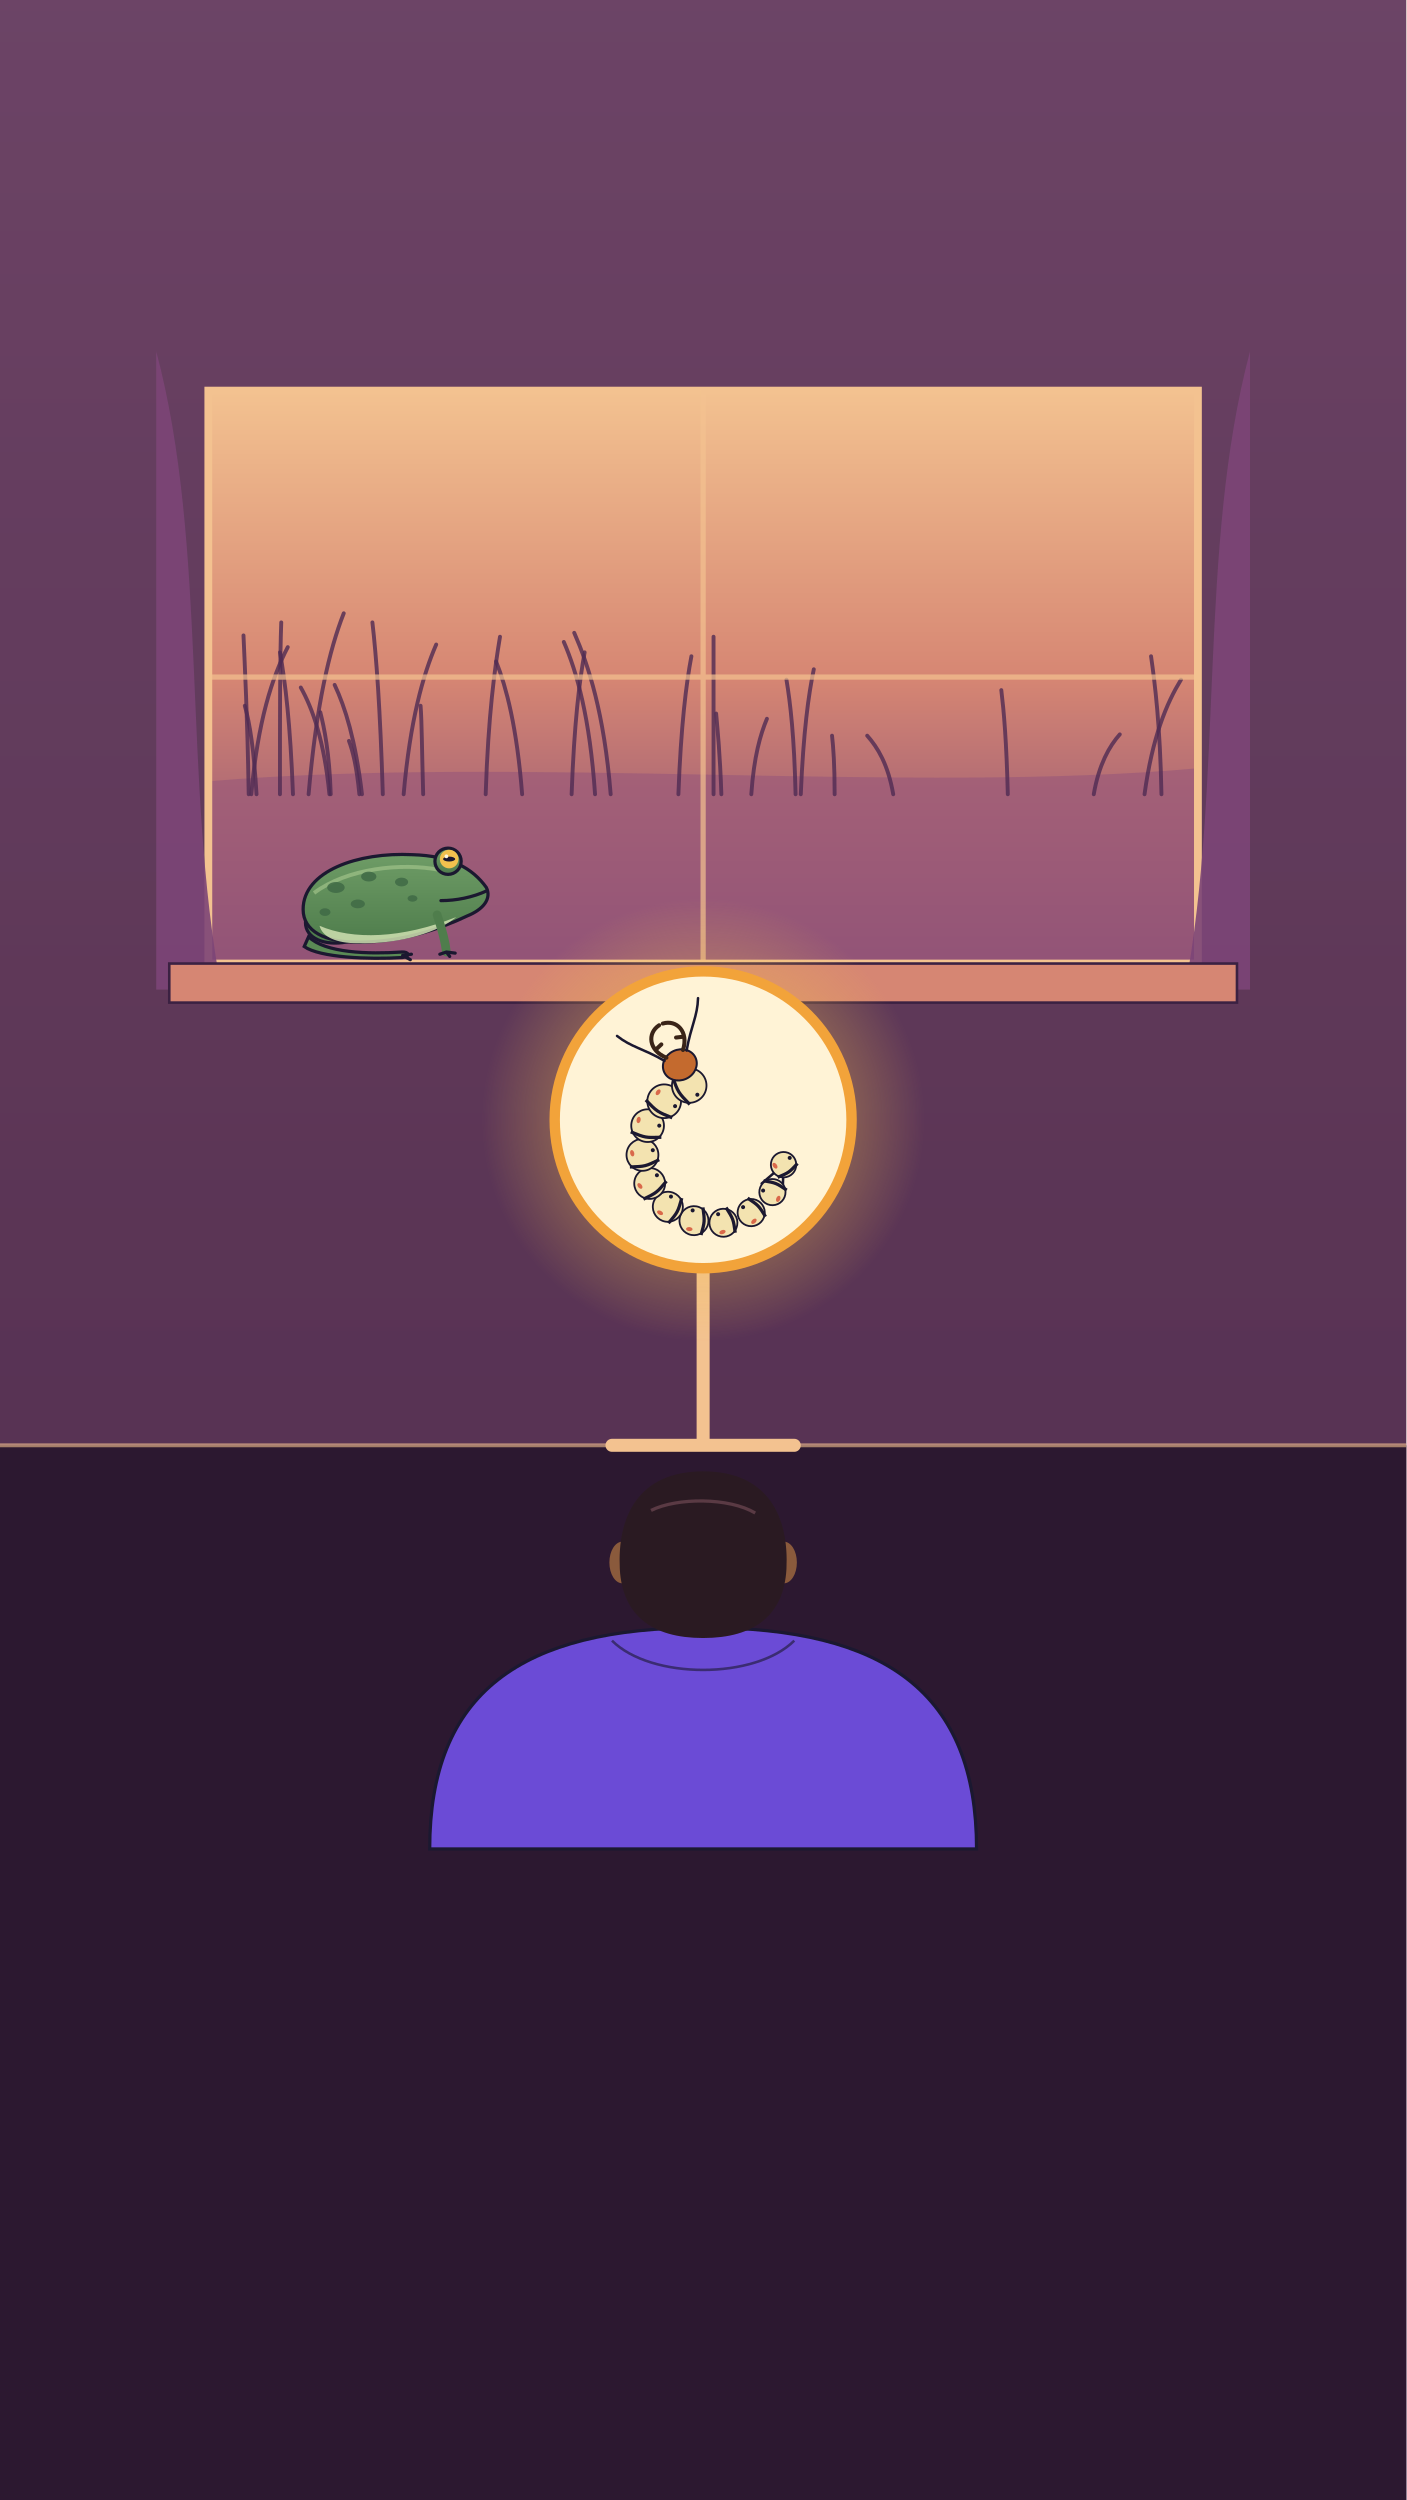
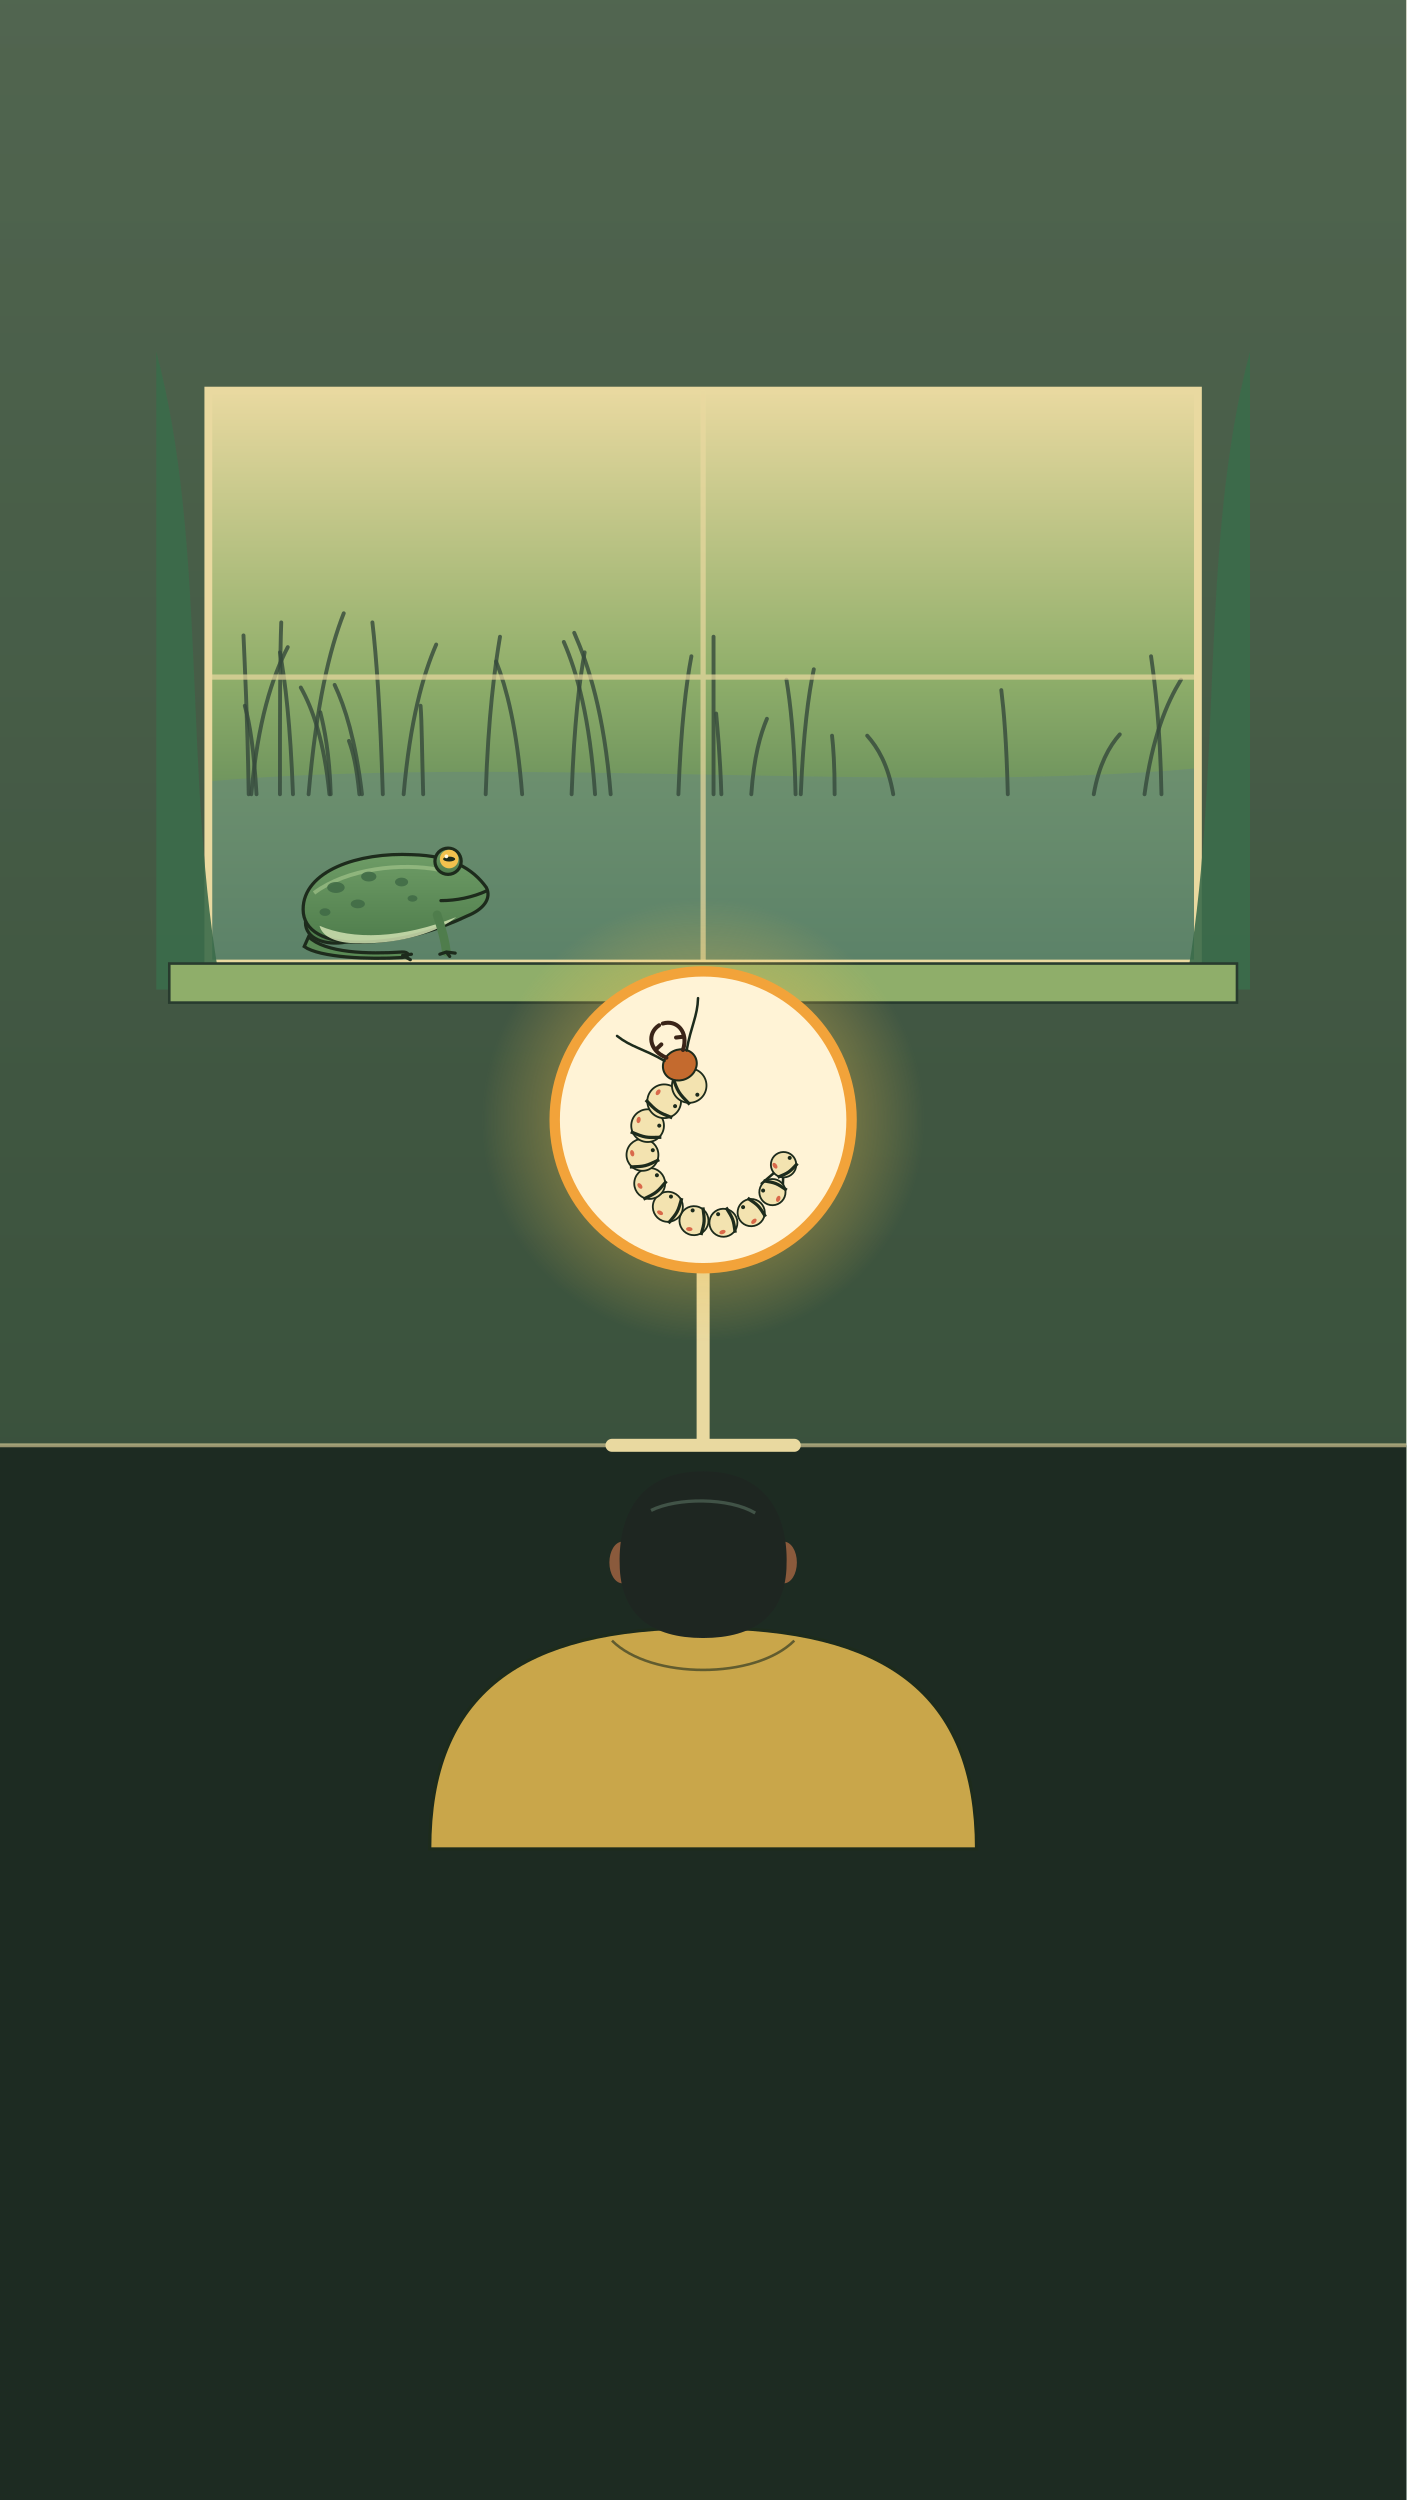
<svg xmlns="http://www.w3.org/2000/svg" viewBox="0 0 1080 1920" width="1080" height="1920">
  <defs>
    <radialGradient id="glowGold" cx="50%" cy="50%" r="50%">
      <stop offset="0" stop-color="#fff3c4" stop-opacity="0.95" />
      <stop offset="0.45" stop-color="#f2c14e" stop-opacity="0.45" />
      <stop offset="1" stop-color="#f2c14e" stop-opacity="0" />
    </radialGradient>
    <radialGradient id="glowLav" cx="50%" cy="50%" r="50%">
-       <stop offset="0" stop-color="#e9e2ff" stop-opacity="0.8" />
-       <stop offset="0.5" stop-color="#b9a6ff" stop-opacity="0.3" />
-       <stop offset="1" stop-color="#b9a6ff" stop-opacity="0" />
+       <stop offset="0" stop-color="#eef3e2" stop-opacity="0.8" />
+       <stop offset="0.5" stop-color="#9fdca0" stop-opacity="0.3" />
+       <stop offset="1" stop-color="#9fdca0" stop-opacity="0" />
    </radialGradient>
    <linearGradient id="elytra" x1="0" y1="0" x2="1" y2="1">
      <stop offset="0" stop-color="#2f5f8f" />
      <stop offset="1" stop-color="#2f8f74" />
    </linearGradient>
    <linearGradient id="prono" x1="0" y1="0" x2="1" y2="1">
      <stop offset="0" stop-color="#244a73" />
      <stop offset="1" stop-color="#25705e" />
    </linearGradient>
    <radialGradient id="shine" cx="35%" cy="30%" r="60%">
      <stop offset="0" stop-color="#ffffff" stop-opacity="0.55" />
      <stop offset="1" stop-color="#ffffff" stop-opacity="0" />
    </radialGradient>
    <linearGradient id="frogG" x1="0" y1="0" x2="0" y2="1">
      <stop offset="0" stop-color="#6e9c66" />
      <stop offset="1" stop-color="#4f7d4c" />
    </linearGradient>
    <linearGradient id="toadG" x1="0" y1="0" x2="0" y2="1">
      <stop offset="0" stop-color="#d6d0b4" />
      <stop offset="1" stop-color="#b9b394" />
    </linearGradient>
    <linearGradient id="bgG" x1="0" y1="0" x2="0" y2="1">
-       <stop offset="0" stop-color="#f3c290" />
-       <stop offset="0.5" stop-color="#d68673" />
-       <stop offset="1" stop-color="#7c4577" />
+       <stop offset="0" stop-color="#e9d9a0" />
+       <stop offset="0.5" stop-color="#8fae6a" />
+       <stop offset="1" stop-color="#3b6b4a" />
    </linearGradient>
    <linearGradient id="roomG" x1="0" y1="0" x2="0" y2="1">
-       <stop offset="0" stop-color="#5a3360" />
-       <stop offset="1" stop-color="#3b2142" />
+       <stop offset="0" stop-color="#3d5645" />
+       <stop offset="1" stop-color="#283b2e" />
    </linearGradient>
    <clipPath id="win12">
      <rect x="160" y="300" width="760" height="440" />
    </clipPath>
  </defs>
  <rect x="0" y="0" width="1080" height="1920" fill="url(#bgG)" />
  <rect x="0" y="0" width="1080" height="1920" fill="url(#roomG)" opacity="0.88" />
  <g clip-path="url(#win12)">
    <rect x="160" y="300" width="760" height="440" fill="url(#bgG)" />
-     <path d="M160 600 C400 580 700 610 920 590 L920 740 L160 740 Z" fill="#9b5a78" opacity="0.7" />
-     <path d="M521 610 C523 557 527 525 531 504" fill="none" stroke="#4f2b52" stroke-width="3" opacity="0.8" stroke-linecap="round" />
-     <path d="M276 610 C274 589 271 577 268 569" fill="none" stroke="#4f2b52" stroke-width="3" opacity="0.8" stroke-linecap="round" />
-     <path d="M373 610 C375 549 380 513 384 489" fill="none" stroke="#4f2b52" stroke-width="3" opacity="0.8" stroke-linecap="round" />
-     <path d="M615 610 C617 562 621 533 625 514" fill="none" stroke="#4f2b52" stroke-width="3" opacity="0.8" stroke-linecap="round" />
-     <path d="M278 610 C273 568 265 543 257 526" fill="none" stroke="#4f2b52" stroke-width="3" opacity="0.8" stroke-linecap="round" />
-     <path d="M840 610 C844 587 852 573 860 564" fill="none" stroke="#4f2b52" stroke-width="3" opacity="0.8" stroke-linecap="round" />
-     <path d="M225 610 C223 556 219 523 215 501" fill="none" stroke="#4f2b52" stroke-width="3" opacity="0.8" stroke-linecap="round" />
-     <path d="M469 610 C464 548 452 511 441 486" fill="none" stroke="#4f2b52" stroke-width="3" opacity="0.8" stroke-linecap="round" />
-     <path d="M215 610 C215 544 215 505 216 478" fill="none" stroke="#4f2b52" stroke-width="3" opacity="0.8" stroke-linecap="round" />
-     <path d="M237 610 C243 541 253 499 264 471" fill="none" stroke="#4f2b52" stroke-width="3" opacity="0.8" stroke-linecap="round" />
-     <path d="M253 610 C249 569 240 544 231 528" fill="none" stroke="#4f2b52" stroke-width="3" opacity="0.8" stroke-linecap="round" />
-     <path d="M401 610 C397 559 389 528 381 508" fill="none" stroke="#4f2b52" stroke-width="3" opacity="0.8" stroke-linecap="round" />
-     <path d="M686 610 C682 587 674 574 666 565" fill="none" stroke="#4f2b52" stroke-width="3" opacity="0.8" stroke-linecap="round" />
-     <path d="M774 610 C773 570 771 546 769 530" fill="none" stroke="#4f2b52" stroke-width="3" opacity="0.8" stroke-linecap="round" />
-     <path d="M611 610 C610 566 607 540 604 522" fill="none" stroke="#4f2b52" stroke-width="3" opacity="0.8" stroke-linecap="round" />
-     <path d="M193 610 C198 554 209 520 221 497" fill="none" stroke="#4f2b52" stroke-width="3" opacity="0.8" stroke-linecap="round" />
-     <path d="M892 610 C891 557 887 525 884 504" fill="none" stroke="#4f2b52" stroke-width="3" opacity="0.8" stroke-linecap="round" />
-     <path d="M439 610 C441 555 445 523 449 501" fill="none" stroke="#4f2b52" stroke-width="3" opacity="0.8" stroke-linecap="round" />
-     <path d="M254 610 C253 578 249 559 246 547" fill="none" stroke="#4f2b52" stroke-width="3" opacity="0.8" stroke-linecap="round" />
-     <path d="M548 610 C548 549 548 513 548 489" fill="none" stroke="#4f2b52" stroke-width="3" opacity="0.8" stroke-linecap="round" />
-     <path d="M191 610 C190 549 188 512 187 488" fill="none" stroke="#4f2b52" stroke-width="3" opacity="0.8" stroke-linecap="round" />
-     <path d="M554 610 C553 579 551 560 550 548" fill="none" stroke="#4f2b52" stroke-width="3" opacity="0.8" stroke-linecap="round" />
-     <path d="M457 610 C453 551 443 516 433 493" fill="none" stroke="#4f2b52" stroke-width="3" opacity="0.8" stroke-linecap="round" />
-     <path d="M577 610 C579 581 584 564 589 552" fill="none" stroke="#4f2b52" stroke-width="3" opacity="0.8" stroke-linecap="round" />
-     <path d="M197 610 C195 576 192 556 188 542" fill="none" stroke="#4f2b52" stroke-width="3" opacity="0.8" stroke-linecap="round" />
-     <path d="M641 610 C641 587 640 574 639 565" fill="none" stroke="#4f2b52" stroke-width="3" opacity="0.8" stroke-linecap="round" />
-     <path d="M325 610 C324 576 324 555 323 542" fill="none" stroke="#4f2b52" stroke-width="3" opacity="0.8" stroke-linecap="round" />
-     <path d="M879 610 C885 566 896 540 907 522" fill="none" stroke="#4f2b52" stroke-width="3" opacity="0.8" stroke-linecap="round" />
-     <path d="M294 610 C292 544 289 504 286 478" fill="none" stroke="#4f2b52" stroke-width="3" opacity="0.8" stroke-linecap="round" />
-     <path d="M310 610 C315 553 325 518 335 495" fill="none" stroke="#4f2b52" stroke-width="3" opacity="0.8" stroke-linecap="round" />
-   </g>
-   <rect x="160" y="300" width="760" height="440" fill="none" stroke="#f3c290" stroke-width="6" />
-   <path d="M540 300 L540 740 M160 520 L920 520" stroke="#f3c290" stroke-width="4" opacity="0.7" />
-   <path d="M120 270 C160 420 140 600 170 760 L120 760 Z M960 270 C920 420 940 600 910 760 L960 760 Z" fill="#7c4577" opacity="0.9" />
-   <path d="M130 740 L950 740 L950 770 L130 770 Z" fill="#d68673" stroke="#3b2142" stroke-width="2" />
+     <path d="M160 600 C400 580 700 610 920 590 L920 740 L160 740 Z" fill="#698c75" opacity="0.7" />
+     <path d="M521 610 C523 557 527 525 531 504" fill="none" stroke="#34493b" stroke-width="3" opacity="0.8" stroke-linecap="round" />
+     <path d="M276 610 C274 589 271 577 268 569" fill="none" stroke="#34493b" stroke-width="3" opacity="0.8" stroke-linecap="round" />
+     <path d="M373 610 C375 549 380 513 384 489" fill="none" stroke="#34493b" stroke-width="3" opacity="0.8" stroke-linecap="round" />
+     <path d="M615 610 C617 562 621 533 625 514" fill="none" stroke="#34493b" stroke-width="3" opacity="0.8" stroke-linecap="round" />
+     <path d="M278 610 C273 568 265 543 257 526" fill="none" stroke="#34493b" stroke-width="3" opacity="0.8" stroke-linecap="round" />
+     <path d="M840 610 C844 587 852 573 860 564" fill="none" stroke="#34493b" stroke-width="3" opacity="0.8" stroke-linecap="round" />
+     <path d="M225 610 C223 556 219 523 215 501" fill="none" stroke="#34493b" stroke-width="3" opacity="0.8" stroke-linecap="round" />
+     <path d="M469 610 C464 548 452 511 441 486" fill="none" stroke="#34493b" stroke-width="3" opacity="0.8" stroke-linecap="round" />
+     <path d="M215 610 C215 544 215 505 216 478" fill="none" stroke="#34493b" stroke-width="3" opacity="0.8" stroke-linecap="round" />
+     <path d="M237 610 C243 541 253 499 264 471" fill="none" stroke="#34493b" stroke-width="3" opacity="0.8" stroke-linecap="round" />
+     <path d="M253 610 C249 569 240 544 231 528" fill="none" stroke="#34493b" stroke-width="3" opacity="0.8" stroke-linecap="round" />
+     <path d="M401 610 C397 559 389 528 381 508" fill="none" stroke="#34493b" stroke-width="3" opacity="0.8" stroke-linecap="round" />
+     <path d="M686 610 C682 587 674 574 666 565" fill="none" stroke="#34493b" stroke-width="3" opacity="0.8" stroke-linecap="round" />
+     <path d="M774 610 C773 570 771 546 769 530" fill="none" stroke="#34493b" stroke-width="3" opacity="0.8" stroke-linecap="round" />
+     <path d="M611 610 C610 566 607 540 604 522" fill="none" stroke="#34493b" stroke-width="3" opacity="0.8" stroke-linecap="round" />
+     <path d="M193 610 C198 554 209 520 221 497" fill="none" stroke="#34493b" stroke-width="3" opacity="0.8" stroke-linecap="round" />
+     <path d="M892 610 C891 557 887 525 884 504" fill="none" stroke="#34493b" stroke-width="3" opacity="0.8" stroke-linecap="round" />
+     <path d="M439 610 C441 555 445 523 449 501" fill="none" stroke="#34493b" stroke-width="3" opacity="0.8" stroke-linecap="round" />
+     <path d="M254 610 C253 578 249 559 246 547" fill="none" stroke="#34493b" stroke-width="3" opacity="0.8" stroke-linecap="round" />
+     <path d="M548 610 C548 549 548 513 548 489" fill="none" stroke="#34493b" stroke-width="3" opacity="0.8" stroke-linecap="round" />
+     <path d="M191 610 C190 549 188 512 187 488" fill="none" stroke="#34493b" stroke-width="3" opacity="0.8" stroke-linecap="round" />
+     <path d="M554 610 C553 579 551 560 550 548" fill="none" stroke="#34493b" stroke-width="3" opacity="0.8" stroke-linecap="round" />
+     <path d="M457 610 C453 551 443 516 433 493" fill="none" stroke="#34493b" stroke-width="3" opacity="0.8" stroke-linecap="round" />
+     <path d="M577 610 C579 581 584 564 589 552" fill="none" stroke="#34493b" stroke-width="3" opacity="0.8" stroke-linecap="round" />
+     <path d="M197 610 C195 576 192 556 188 542" fill="none" stroke="#34493b" stroke-width="3" opacity="0.8" stroke-linecap="round" />
+     <path d="M641 610 C641 587 640 574 639 565" fill="none" stroke="#34493b" stroke-width="3" opacity="0.8" stroke-linecap="round" />
+     <path d="M325 610 C324 576 324 555 323 542" fill="none" stroke="#34493b" stroke-width="3" opacity="0.8" stroke-linecap="round" />
+     <path d="M879 610 C885 566 896 540 907 522" fill="none" stroke="#34493b" stroke-width="3" opacity="0.8" stroke-linecap="round" />
+     <path d="M294 610 C292 544 289 504 286 478" fill="none" stroke="#34493b" stroke-width="3" opacity="0.8" stroke-linecap="round" />
+     <path d="M310 610 C315 553 325 518 335 495" fill="none" stroke="#34493b" stroke-width="3" opacity="0.8" stroke-linecap="round" />
+   </g>
+   <rect x="160" y="300" width="760" height="440" fill="none" stroke="#e9d9a0" stroke-width="6" />
+   <path d="M540 300 L540 740 M160 520 L920 520" stroke="#e9d9a0" stroke-width="4" opacity="0.7" />
+   <path d="M120 270 C160 420 140 600 170 760 L120 760 Z M960 270 C920 420 940 600 910 760 L960 760 Z" fill="#3b6b4a" opacity="0.9" />
+   <path d="M130 740 L950 740 L950 770 L130 770 Z" fill="#8fae6a" stroke="#283b2e" stroke-width="2" />
  <g id="mv-breathe-frog">
    <g transform="translate(300 690) scale(0.42 0.42)">
-       <ellipse cx="-80" cy="30" rx="78" ry="48" transform="rotate(-18 -80 30)" fill="#4f7d4c" stroke="#1b1830" stroke-width="5.95" />
-       <path d="M-150 70 C-120 100 -40 102 20 98 C34 97 36 106 22 108 C-40 112 -130 108 -158 88 Z" fill="#5a8a55" stroke="#1b1830" stroke-width="5.95" />
-       <path d="M22 104 l16 -2 M22 104 l14 8" stroke="#1b1830" stroke-width="5.95" stroke-linecap="round" />
-       <path d="M-160 20 C-160 -50 -60 -85 40 -80 C110 -78 150 -55 175 -20 C185 0 170 20 140 32 C90 56 20 80 -60 80 C-120 80 -160 60 -160 20 Z" fill="url(#frogG)" stroke="#1b1830" stroke-width="5.95" />
+       <ellipse cx="-80" cy="30" rx="78" ry="48" transform="rotate(-18 -80 30)" fill="#4f7d4c" stroke="#1d2b1c" stroke-width="5.95" />
+       <path d="M-150 70 C-120 100 -40 102 20 98 C34 97 36 106 22 108 C-40 112 -130 108 -158 88 Z" fill="#5a8a55" stroke="#1d2b1c" stroke-width="5.95" />
+       <path d="M22 104 l16 -2 M22 104 l14 8" stroke="#1d2b1c" stroke-width="5.95" stroke-linecap="round" />
+       <path d="M-160 20 C-160 -50 -60 -85 40 -80 C110 -78 150 -55 175 -20 C185 0 170 20 140 32 C90 56 20 80 -60 80 C-120 80 -160 60 -160 20 Z" fill="url(#frogG)" stroke="#1d2b1c" stroke-width="5.95" />
      <path d="M-130 50 C-70 76 20 74 120 34 C90 60 20 84 -60 82 C-100 82 -125 70 -130 50 Z" fill="#cfe0b0" opacity="0.85" />
      <path d="M-140 -10 C-80 -55 20 -66 90 -52" fill="none" stroke="#a9c98f" stroke-width="7.14" opacity="0.6" />
-       <path d="M176 -14 C150 -2 120 4 92 4" fill="none" stroke="#1b1830" stroke-width="5.95" stroke-linecap="round" />
+       <path d="M176 -14 C150 -2 120 4 92 4" fill="none" stroke="#1d2b1c" stroke-width="5.95" stroke-linecap="round" />
      <ellipse cx="-100" cy="-20" rx="16" ry="10" fill="#3f6a45" opacity="0.85" />
      <ellipse cx="-40" cy="-40" rx="14" ry="9" fill="#3f6a45" opacity="0.85" />
      <ellipse cx="20" cy="-30" rx="12" ry="8" fill="#3f6a45" opacity="0.85" />
      <ellipse cx="-60" cy="10" rx="13" ry="8" fill="#3f6a45" opacity="0.85" />
      <ellipse cx="-120" cy="25" rx="10" ry="7" fill="#3f6a45" opacity="0.85" />
      <ellipse cx="40" cy="0" rx="9" ry="6" fill="#3f6a45" opacity="0.85" />
      <path d="M85 30 C95 60 100 80 102 98" fill="none" stroke="#4f7d4c" stroke-width="16" stroke-linecap="round" />
-       <path d="M102 98 l16 2 M102 98 l-12 4 M102 98 l6 8" stroke="#1b1830" stroke-width="5.95" stroke-linecap="round" />
-       <circle cx="105" cy="-68" r="24" fill="url(#frogG)" stroke="#1b1830" stroke-width="5.95" />
+       <path d="M102 98 l16 2 M102 98 l-12 4 M102 98 l6 8" stroke="#1d2b1c" stroke-width="5.95" stroke-linecap="round" />
+       <circle cx="105" cy="-68" r="24" fill="url(#frogG)" stroke="#1d2b1c" stroke-width="5.95" />
      <circle cx="107" cy="-72" r="17" fill="#f2c14e" />
-       <ellipse cx="107" cy="-72" rx="11" ry="4.5" fill="#1b1830" />
+       <ellipse cx="107" cy="-72" rx="11" ry="4.5" fill="#1d2b1c" />
      <circle cx="102" cy="-77" r="3.5" fill="#fff8dc" />
    </g>
  </g>
-   <path d="M0 1110 L1080 1110 L1080 1920 L0 1920 Z" fill="#2c1830" />
-   <path d="M0 1110 L1080 1110" stroke="#f3c290" stroke-width="3" opacity="0.6" />
-   <path d="M540 975 L540 1110 M470 1110 L610 1110" stroke="#f3c290" stroke-width="10" stroke-linecap="round" />
+   <path d="M0 1110 L1080 1110 L1080 1920 L0 1920 Z" fill="#1d2b22" />
+   <path d="M0 1110 L1080 1110" stroke="#e9d9a0" stroke-width="3" opacity="0.6" />
+   <path d="M540 975 L540 1110 M470 1110 L610 1110" stroke="#e9d9a0" stroke-width="10" stroke-linecap="round" />
  <g id="mv-glint-core">
    <circle cx="540" cy="860" r="170" fill="url(#glowGold)" />
    <circle cx="540" cy="860" r="112" fill="#fff3d6" />
  </g>
  <circle cx="540" cy="860" r="114" fill="none" stroke="#f2a33a" stroke-width="8" />
  <g transform="translate(548 885) rotate(10) scale(0.78)">
-     <path d="M70 0 l-18 22 M70 0 l4 28" stroke="#1b1830" stroke-width="2.5" stroke-linecap="round" />
-     <circle cx="70.0" cy="0.0" r="12.5" fill="#f3e3b0" stroke="#1b1830" stroke-width="1.8" />
-     <circle cx="63.9" cy="28.5" r="12.9" fill="#f3e3b0" stroke="#1b1830" stroke-width="1.8" />
-     <circle cx="46.8" cy="52.0" r="13.4" fill="#f3e3b0" stroke="#1b1830" stroke-width="1.8" />
-     <circle cx="21.6" cy="66.6" r="13.8" fill="#f3e3b0" stroke="#1b1830" stroke-width="1.8" />
-     <circle cx="-7.3" cy="69.6" r="14.3" fill="#f3e3b0" stroke="#1b1830" stroke-width="1.8" />
-     <circle cx="-35.0" cy="60.6" r="14.8" fill="#f3e3b0" stroke="#1b1830" stroke-width="1.8" />
-     <circle cx="-56.6" cy="41.1" r="15.2" fill="#f3e3b0" stroke="#1b1830" stroke-width="1.8" />
-     <circle cx="-68.5" cy="14.6" r="15.7" fill="#f3e3b0" stroke="#1b1830" stroke-width="1.8" />
-     <circle cx="-68.5" cy="-14.6" r="16.1" fill="#f3e3b0" stroke="#1b1830" stroke-width="1.8" />
-     <circle cx="-56.6" cy="-41.1" r="16.6" fill="#f3e3b0" stroke="#1b1830" stroke-width="1.8" />
-     <circle cx="-35.0" cy="-60.6" r="17.0" fill="#f3e3b0" stroke="#1b1830" stroke-width="1.8" />
+     <path d="M70 0 l-18 22 M70 0 l4 28" stroke="#1d2b1c" stroke-width="2.5" stroke-linecap="round" />
+     <circle cx="70.0" cy="0.0" r="12.5" fill="#f3e3b0" stroke="#1d2b1c" stroke-width="1.8" />
+     <circle cx="63.9" cy="28.5" r="12.9" fill="#f3e3b0" stroke="#1d2b1c" stroke-width="1.8" />
+     <circle cx="46.8" cy="52.0" r="13.4" fill="#f3e3b0" stroke="#1d2b1c" stroke-width="1.8" />
+     <circle cx="21.6" cy="66.6" r="13.8" fill="#f3e3b0" stroke="#1d2b1c" stroke-width="1.8" />
+     <circle cx="-7.3" cy="69.6" r="14.3" fill="#f3e3b0" stroke="#1d2b1c" stroke-width="1.8" />
+     <circle cx="-35.0" cy="60.6" r="14.8" fill="#f3e3b0" stroke="#1d2b1c" stroke-width="1.8" />
+     <circle cx="-56.6" cy="41.1" r="15.2" fill="#f3e3b0" stroke="#1d2b1c" stroke-width="1.8" />
+     <circle cx="-68.5" cy="14.6" r="15.7" fill="#f3e3b0" stroke="#1d2b1c" stroke-width="1.8" />
+     <circle cx="-68.5" cy="-14.6" r="16.1" fill="#f3e3b0" stroke="#1d2b1c" stroke-width="1.8" />
+     <circle cx="-56.6" cy="-41.1" r="16.6" fill="#f3e3b0" stroke="#1d2b1c" stroke-width="1.8" />
+     <circle cx="-35.0" cy="-60.6" r="17.0" fill="#f3e3b0" stroke="#1d2b1c" stroke-width="1.8" />
    <g transform="translate(-35.0 -60.6) rotate(138.0)">
-       <path d="M9.4 -16.1 C12.8 0 12.8 0 9.4 16.1" fill="none" stroke="#1b1830" stroke-width="3.2" />
-       <circle cx="-2" cy="-11.9" r="2" fill="#1b1830" />
+       <path d="M9.4 -16.1 C12.8 0 12.8 0 9.4 16.1" fill="none" stroke="#1d2b1c" stroke-width="3.2" />
+       <circle cx="-2" cy="-11.9" r="2" fill="#1d2b1c" />
      <ellipse cx="-4" cy="10.2" rx="3.2" ry="2" fill="#d9694a" />
    </g>
    <g transform="translate(-56.6 -41.1) rotate(114.0)">
-       <path d="M9.1 -15.7 C12.4 0 12.4 0 9.1 15.7" fill="none" stroke="#1b1830" stroke-width="3.2" />
-       <circle cx="-2" cy="-11.6" r="2" fill="#1b1830" />
+       <path d="M9.1 -15.7 C12.4 0 12.4 0 9.1 15.7" fill="none" stroke="#1d2b1c" stroke-width="3.2" />
+       <circle cx="-2" cy="-11.6" r="2" fill="#1d2b1c" />
      <ellipse cx="-4" cy="9.9" rx="3.2" ry="2" fill="#d9694a" />
    </g>
    <g transform="translate(-68.5 -14.6) rotate(90.0)">
-       <path d="M8.9 -15.3 C12.1 0 12.1 0 8.9 15.3" fill="none" stroke="#1b1830" stroke-width="3.2" />
-       <circle cx="-2" cy="-11.3" r="2" fill="#1b1830" />
+       <path d="M8.9 -15.3 C12.1 0 12.1 0 8.9 15.3" fill="none" stroke="#1d2b1c" stroke-width="3.2" />
+       <circle cx="-2" cy="-11.3" r="2" fill="#1d2b1c" />
      <ellipse cx="-4" cy="9.7" rx="3.2" ry="2" fill="#d9694a" />
    </g>
    <g transform="translate(-68.5 14.6) rotate(66.0)">
-       <path d="M8.6 -14.9 C11.7 0 11.7 0 8.6 14.9" fill="none" stroke="#1b1830" stroke-width="3.2" />
-       <circle cx="-2" cy="-11.0" r="2" fill="#1b1830" />
+       <path d="M8.6 -14.9 C11.7 0 11.7 0 8.6 14.9" fill="none" stroke="#1d2b1c" stroke-width="3.2" />
+       <circle cx="-2" cy="-11.0" r="2" fill="#1d2b1c" />
      <ellipse cx="-4" cy="9.4" rx="3.2" ry="2" fill="#d9694a" />
    </g>
    <g transform="translate(-56.6 41.1) rotate(42.0)">
-       <path d="M8.4 -14.4 C11.4 0 11.4 0 8.4 14.4" fill="none" stroke="#1b1830" stroke-width="3.2" />
-       <circle cx="-2" cy="-10.6" r="2" fill="#1b1830" />
+       <path d="M8.4 -14.4 C11.4 0 11.4 0 8.4 14.4" fill="none" stroke="#1d2b1c" stroke-width="3.2" />
+       <circle cx="-2" cy="-10.6" r="2" fill="#1d2b1c" />
      <ellipse cx="-4" cy="9.1" rx="3.2" ry="2" fill="#d9694a" />
    </g>
    <g transform="translate(-35.0 60.6) rotate(18.0)">
-       <path d="M8.1 -14.0 C11.1 0 11.1 0 8.1 14.0" fill="none" stroke="#1b1830" stroke-width="3.2" />
-       <circle cx="-2" cy="-10.3" r="2" fill="#1b1830" />
+       <path d="M8.1 -14.0 C11.1 0 11.1 0 8.1 14.0" fill="none" stroke="#1d2b1c" stroke-width="3.2" />
+       <circle cx="-2" cy="-10.3" r="2" fill="#1d2b1c" />
      <ellipse cx="-4" cy="8.8" rx="3.2" ry="2" fill="#d9694a" />
    </g>
    <g transform="translate(-7.3 69.6) rotate(-6.0)">
-       <path d="M7.9 -13.6 C10.7 0 10.7 0 7.9 13.6" fill="none" stroke="#1b1830" stroke-width="3.2" />
-       <circle cx="-2" cy="-10.0" r="2" fill="#1b1830" />
+       <path d="M7.9 -13.6 C10.7 0 10.7 0 7.9 13.6" fill="none" stroke="#1d2b1c" stroke-width="3.2" />
+       <circle cx="-2" cy="-10.0" r="2" fill="#1d2b1c" />
      <ellipse cx="-4" cy="8.6" rx="3.2" ry="2" fill="#d9694a" />
    </g>
    <g transform="translate(21.6 66.6) rotate(-30.0)">
-       <path d="M7.6 -13.2 C10.4 0 10.4 0 7.6 13.2" fill="none" stroke="#1b1830" stroke-width="3.2" />
-       <circle cx="-2" cy="-9.7" r="2" fill="#1b1830" />
+       <path d="M7.6 -13.2 C10.4 0 10.4 0 7.6 13.2" fill="none" stroke="#1d2b1c" stroke-width="3.2" />
+       <circle cx="-2" cy="-9.7" r="2" fill="#1d2b1c" />
      <ellipse cx="-4" cy="8.3" rx="3.2" ry="2" fill="#d9694a" />
    </g>
    <g transform="translate(46.8 52.0) rotate(-54.0)">
-       <path d="M7.4 -12.7 C10.1 0 10.1 0 7.4 12.7" fill="none" stroke="#1b1830" stroke-width="3.2" />
-       <circle cx="-2" cy="-9.4" r="2" fill="#1b1830" />
+       <path d="M7.4 -12.7 C10.1 0 10.1 0 7.4 12.7" fill="none" stroke="#1d2b1c" stroke-width="3.2" />
+       <circle cx="-2" cy="-9.4" r="2" fill="#1d2b1c" />
      <ellipse cx="-4" cy="8.0" rx="3.2" ry="2" fill="#d9694a" />
    </g>
    <g transform="translate(63.9 28.5) rotate(-78.0)">
-       <path d="M7.1 -12.3 C9.7 0 9.7 0 7.1 12.3" fill="none" stroke="#1b1830" stroke-width="3.2" />
-       <circle cx="-2" cy="-9.1" r="2" fill="#1b1830" />
+       <path d="M7.1 -12.3 C9.7 0 9.7 0 7.1 12.3" fill="none" stroke="#1d2b1c" stroke-width="3.2" />
+       <circle cx="-2" cy="-9.1" r="2" fill="#1d2b1c" />
      <ellipse cx="-4" cy="7.8" rx="3.2" ry="2" fill="#d9694a" />
    </g>
    <g transform="translate(70.0 0.0) rotate(45.0)">
-       <path d="M6.9 -11.9 C9.4 0 9.4 0 6.9 11.9" fill="none" stroke="#1b1830" stroke-width="3.2" />
-       <circle cx="-2" cy="-8.8" r="2" fill="#1b1830" />
+       <path d="M6.9 -11.9 C9.4 0 9.4 0 6.9 11.9" fill="none" stroke="#1d2b1c" stroke-width="3.2" />
+       <circle cx="-2" cy="-8.8" r="2" fill="#1d2b1c" />
      <ellipse cx="-4" cy="7.5" rx="3.2" ry="2" fill="#d9694a" />
    </g>
    <g transform="translate(-35 -61) rotate(-35)">
-       <path d="M-8 -18 l-4 -6 M-4 -18 l0 -8 M4 -18 l2 -8" stroke="#1b1830" stroke-width="2" />
-       <ellipse cx="0" cy="-22" rx="17" ry="15" fill="#c46a2e" stroke="#1b1830" stroke-width="2" />
+       <path d="M-8 -18 l-4 -6 M-4 -18 l0 -8 M4 -18 l2 -8" stroke="#1d2b1c" stroke-width="2" />
+       <ellipse cx="0" cy="-22" rx="17" ry="15" fill="#c46a2e" stroke="#1d2b1c" stroke-width="2" />
      <path d="M-9 -34 C-22 -48 -16 -64 -2 -66 M-14 -46 l6 -2" fill="none" stroke="#3a2418" stroke-width="4" stroke-linecap="round" />
      <path d="M9 -34 C22 -48 16 -64 2 -66 M14 -46 l-6 -2" fill="none" stroke="#3a2418" stroke-width="4" stroke-linecap="round" />
      <g id="mv-antenna-larva">
-         <path d="M-12 -32 C-26 -52 -36 -58 -44 -74" fill="none" stroke="#1b1830" stroke-width="2.5" stroke-linecap="round" />
-         <path d="M12 -32 C26 -52 36 -58 44 -74" fill="none" stroke="#1b1830" stroke-width="2.5" stroke-linecap="round" />
+         <path d="M-12 -32 C-26 -52 -36 -58 -44 -74" fill="none" stroke="#1d2b1c" stroke-width="2.5" stroke-linecap="round" />
+         <path d="M12 -32 C26 -52 36 -58 44 -74" fill="none" stroke="#1d2b1c" stroke-width="2.5" stroke-linecap="round" />
      </g>
    </g>
  </g>
  <g id="mv-breathe-viewer">
-     <path d="M330 1420 C330 1300 400 1250 540 1250 C680 1250 750 1300 750 1420 Z" fill="#6b4bd6" stroke="#1b1830" stroke-width="2.5" />
-     <path d="M470 1260 C500 1290 580 1290 610 1260" fill="none" stroke="#1b1830" stroke-width="2" opacity="0.6" />
+     <path d="M330 1420 C330 1300 400 1250 540 1250 C680 1250 750 1300 750 1420 Z" fill="#c9a64a" stroke="#1d2b1c" stroke-width="2.5" />
+     <path d="M470 1260 C500 1290 580 1290 610 1260" fill="none" stroke="#1d2b1c" stroke-width="2" opacity="0.6" />
    <g id="mv-nod-viewer">
      <ellipse cx="478" cy="1200" rx="10" ry="16" fill="#8a5a3c" />
      <ellipse cx="602" cy="1200" rx="10" ry="16" fill="#8a5a3c" />
-       <path d="M540 1130 C590 1130 606 1165 604 1205 C602 1240 580 1258 540 1258 C500 1258 478 1240 476 1205 C474 1165 490 1130 540 1130 Z" fill="#2a1a22" />
-       <path d="M500 1160 C520 1150 560 1150 580 1162" fill="none" stroke="#5a3a44" stroke-width="2.5" />
+       <path d="M540 1130 C590 1130 606 1165 604 1205 C602 1240 580 1258 540 1258 C500 1258 478 1240 476 1205 C474 1165 490 1130 540 1130 Z" fill="#1e2621" />
+       <path d="M500 1160 C520 1150 560 1150 580 1162" fill="none" stroke="#415347" stroke-width="2.5" />
    </g>
  </g>
</svg>
